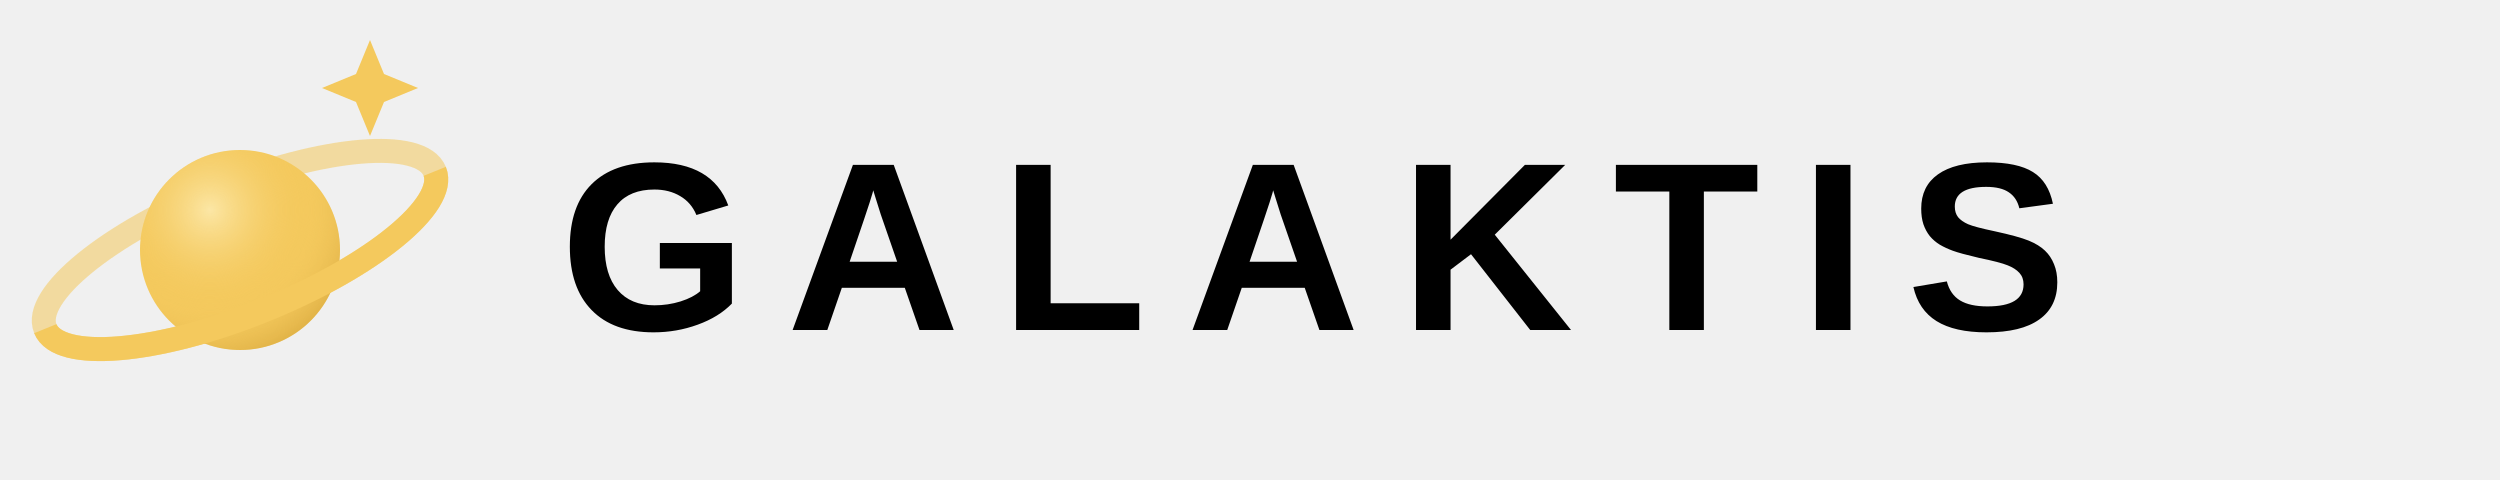
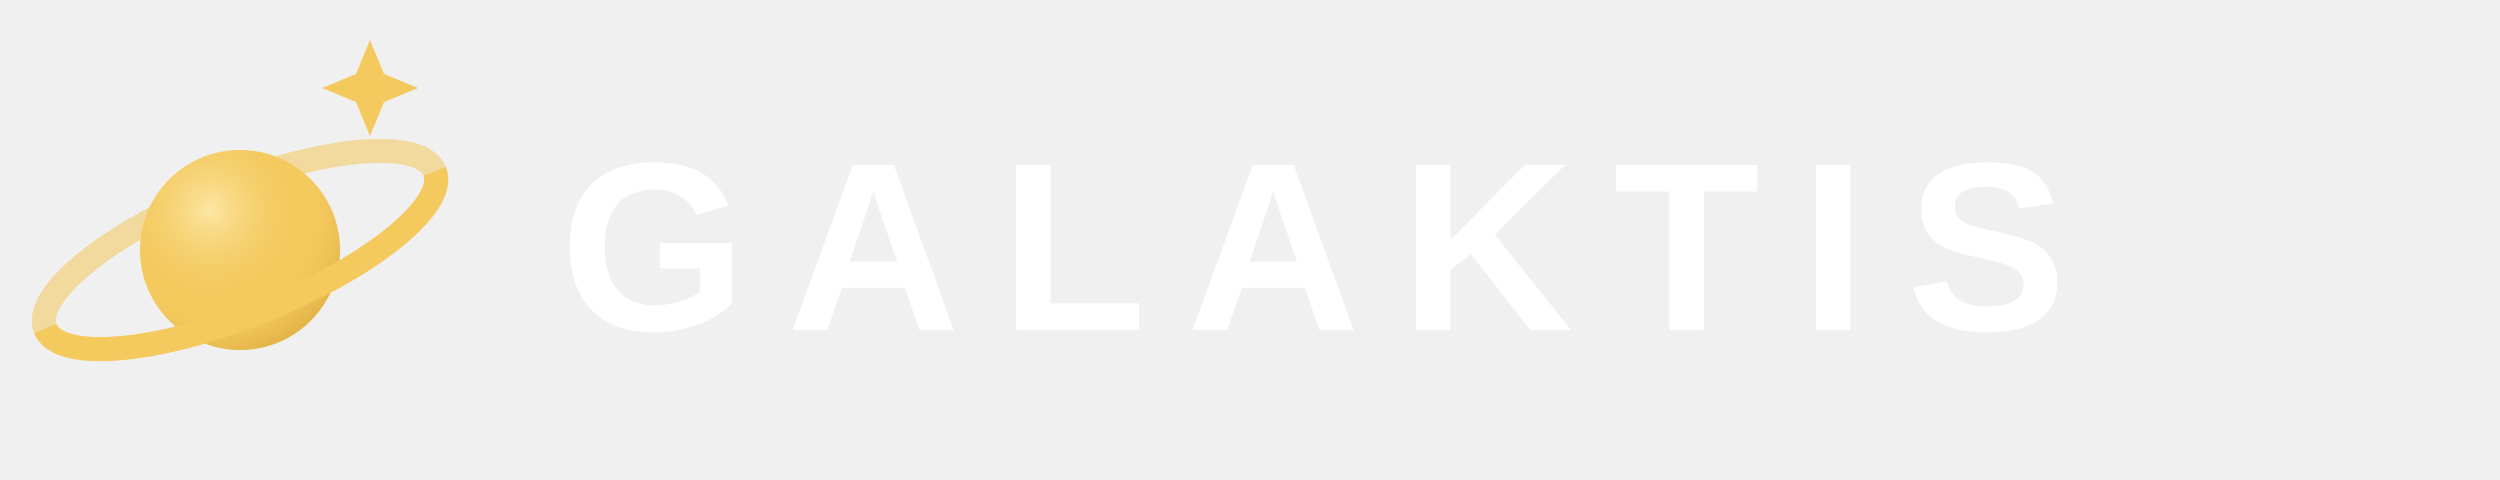
- <svg xmlns="http://www.w3.org/2000/svg" class="nn-logo" viewBox="0 0 250 48" role="img" aria-label="Galaktis">
+ <svg xmlns="http://www.w3.org/2000/svg" viewBox="0 0 250 48" role="img" aria-label="Galaktis">
  <g transform="translate(24 25)">
    <defs>
      <radialGradient id="gSL" cx=".35" cy=".3" r=".8">
        <stop offset="0" stop-color="#FFF3C4" stop-opacity=".7" />
        <stop offset=".6" stop-color="#F4C95D" stop-opacity="0" />
        <stop offset="1" stop-color="#C9962B" stop-opacity=".6" />
      </radialGradient>
      <clipPath id="gFL">
        <rect x="-30" y="0" width="60" height="30" />
      </clipPath>
    </defs>
    <g transform="rotate(-22)">
      <ellipse rx="21" ry="6.5" fill="none" stroke="#F4C95D" stroke-width="2.4" opacity=".55" />
    </g>
    <circle r="10" fill="#F4C95D" />
    <circle r="10" fill="url(#gSL)" />
    <g transform="rotate(-22)">
      <ellipse rx="21" ry="6.5" fill="none" stroke="#F4C95D" stroke-width="2.4" clip-path="url(#gFL)" />
    </g>
    <path d="M13 -21l1.4 3.4 3.4 1.4-3.4 1.4-1.4 3.4-1.4-3.4-3.4-1.4 3.4-1.4z" fill="#F4C95D" />
  </g>
-   <text x="56" y="33" font-family="'Avenir Next','Montserrat','Helvetica Neue',Arial,sans-serif" font-size="24" font-weight="700" letter-spacing="4" fill="currentColor">GALAKTIS</text>
+   <text x="56" y="33" font-family="'Avenir Next','Montserrat','Helvetica Neue',Arial,sans-serif" font-size="24" font-weight="700" letter-spacing="4" fill="#FFFFFF">GALAKTIS</text>
</svg>
